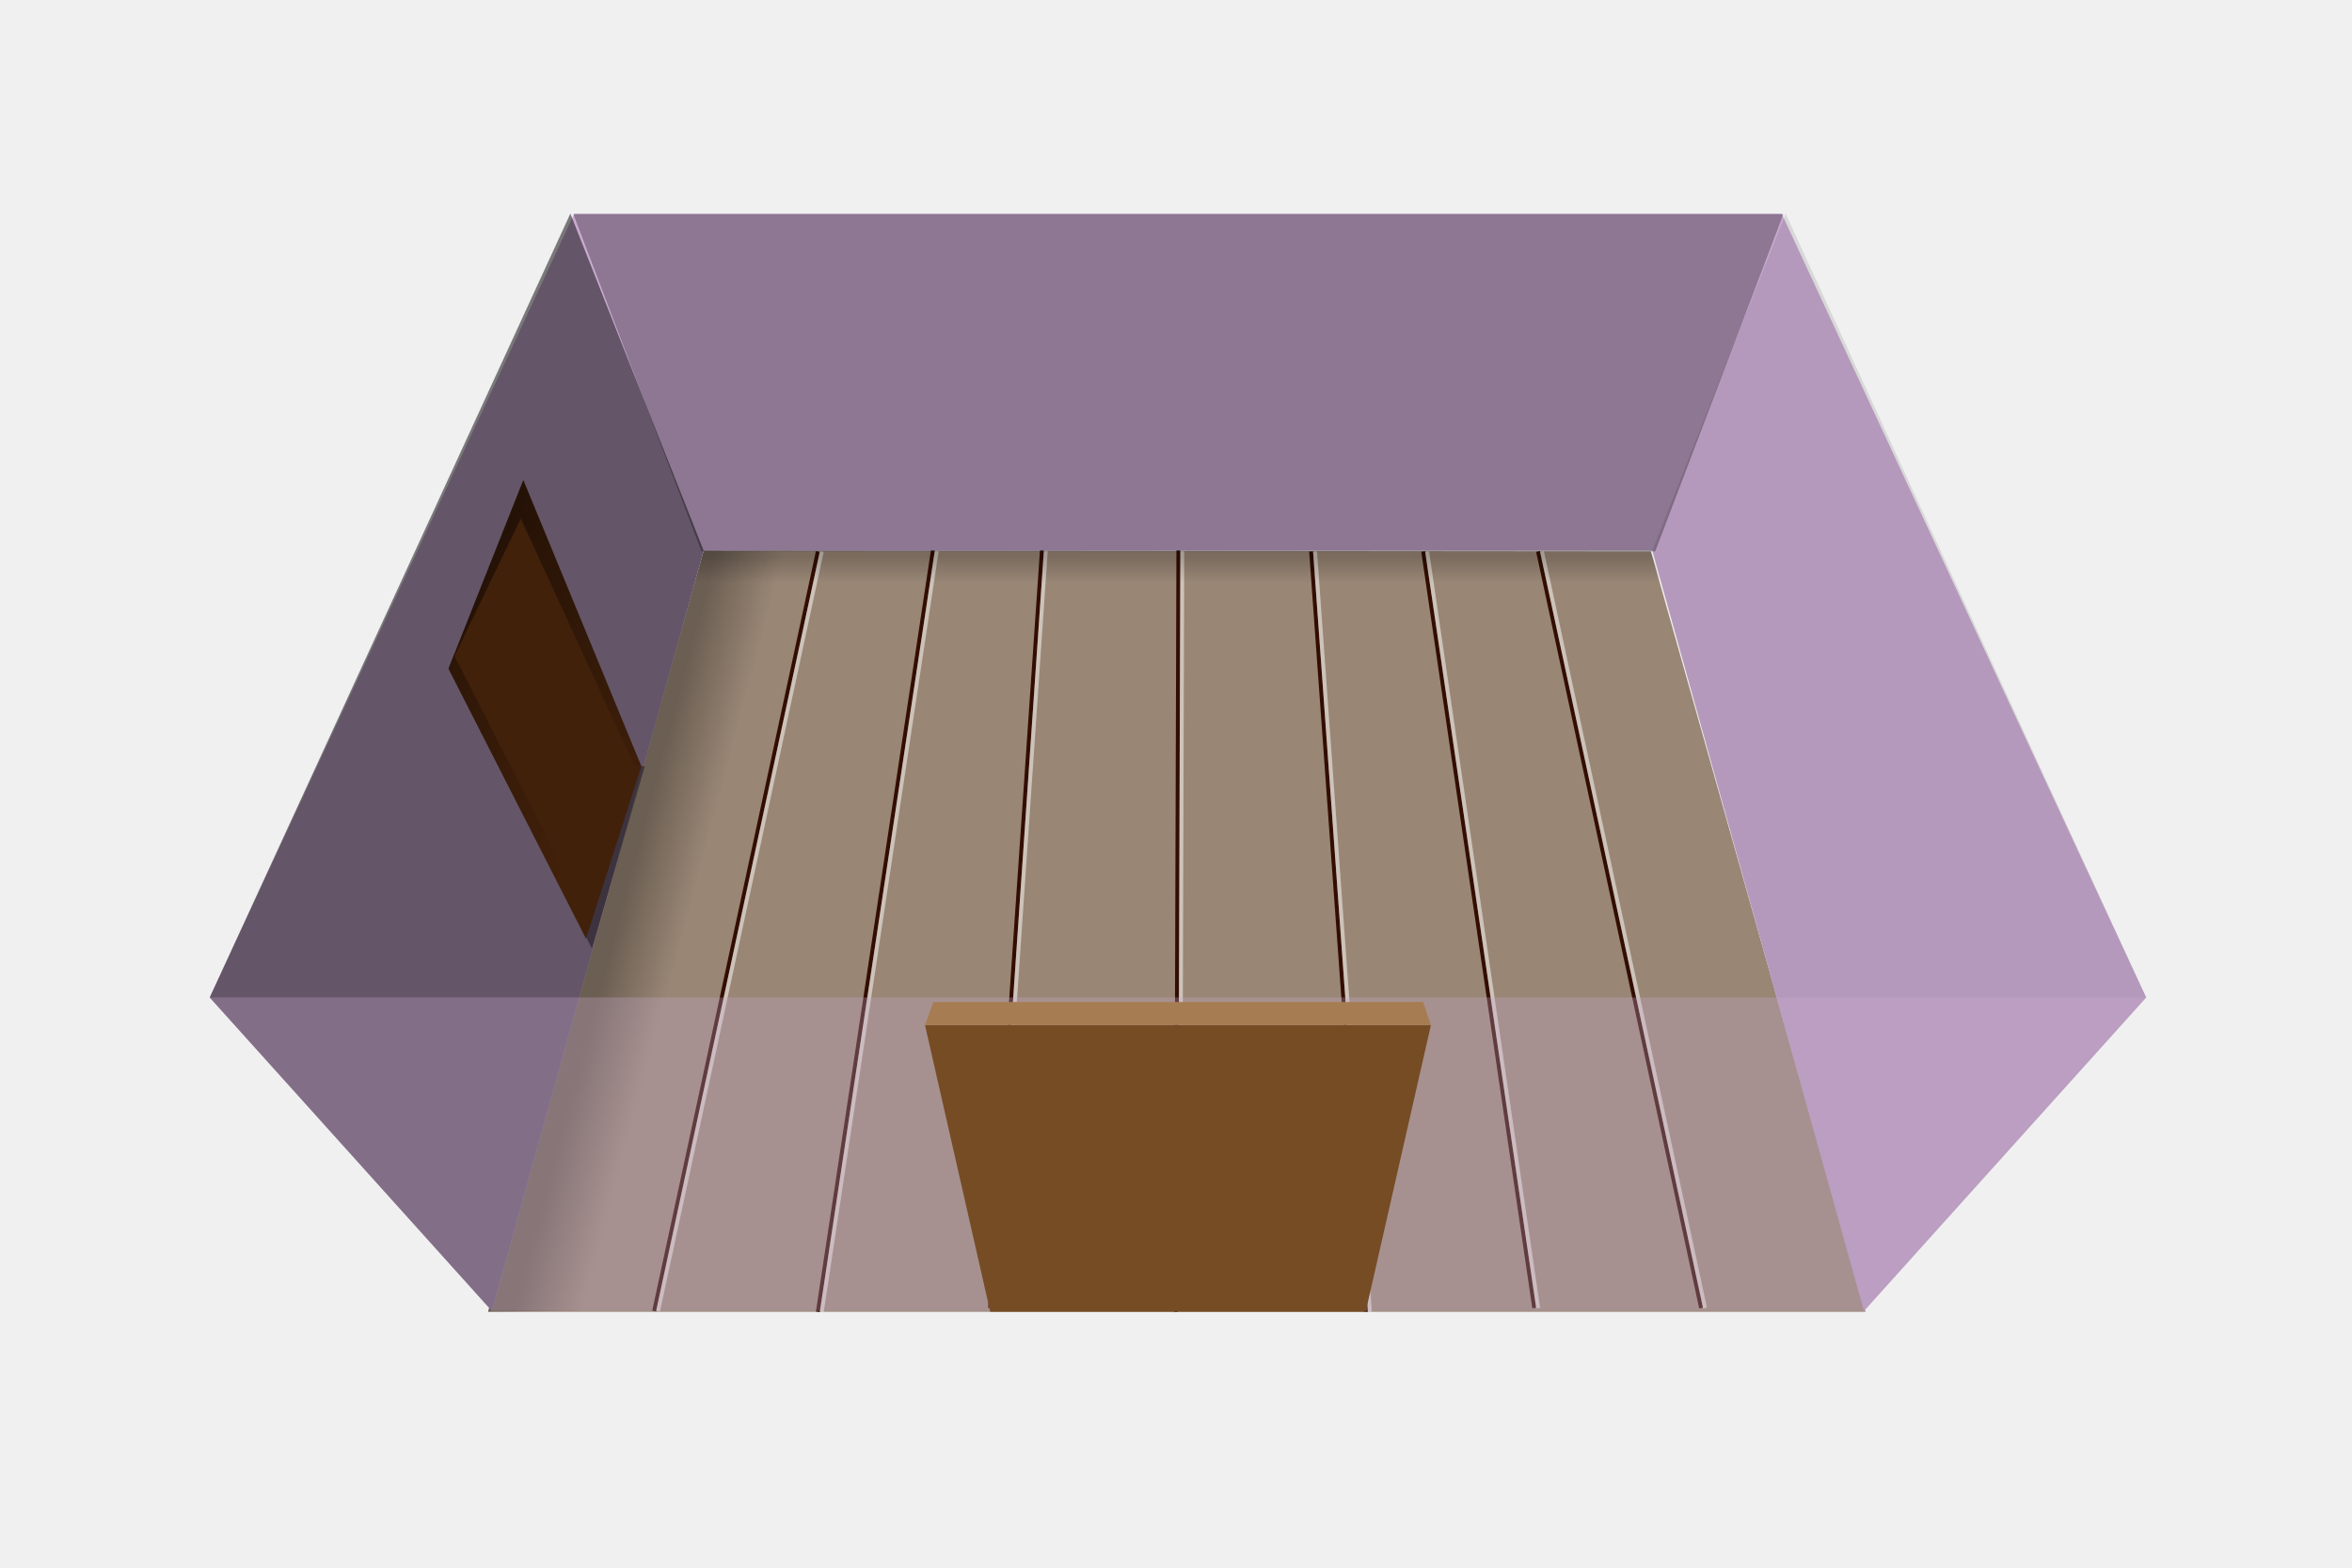
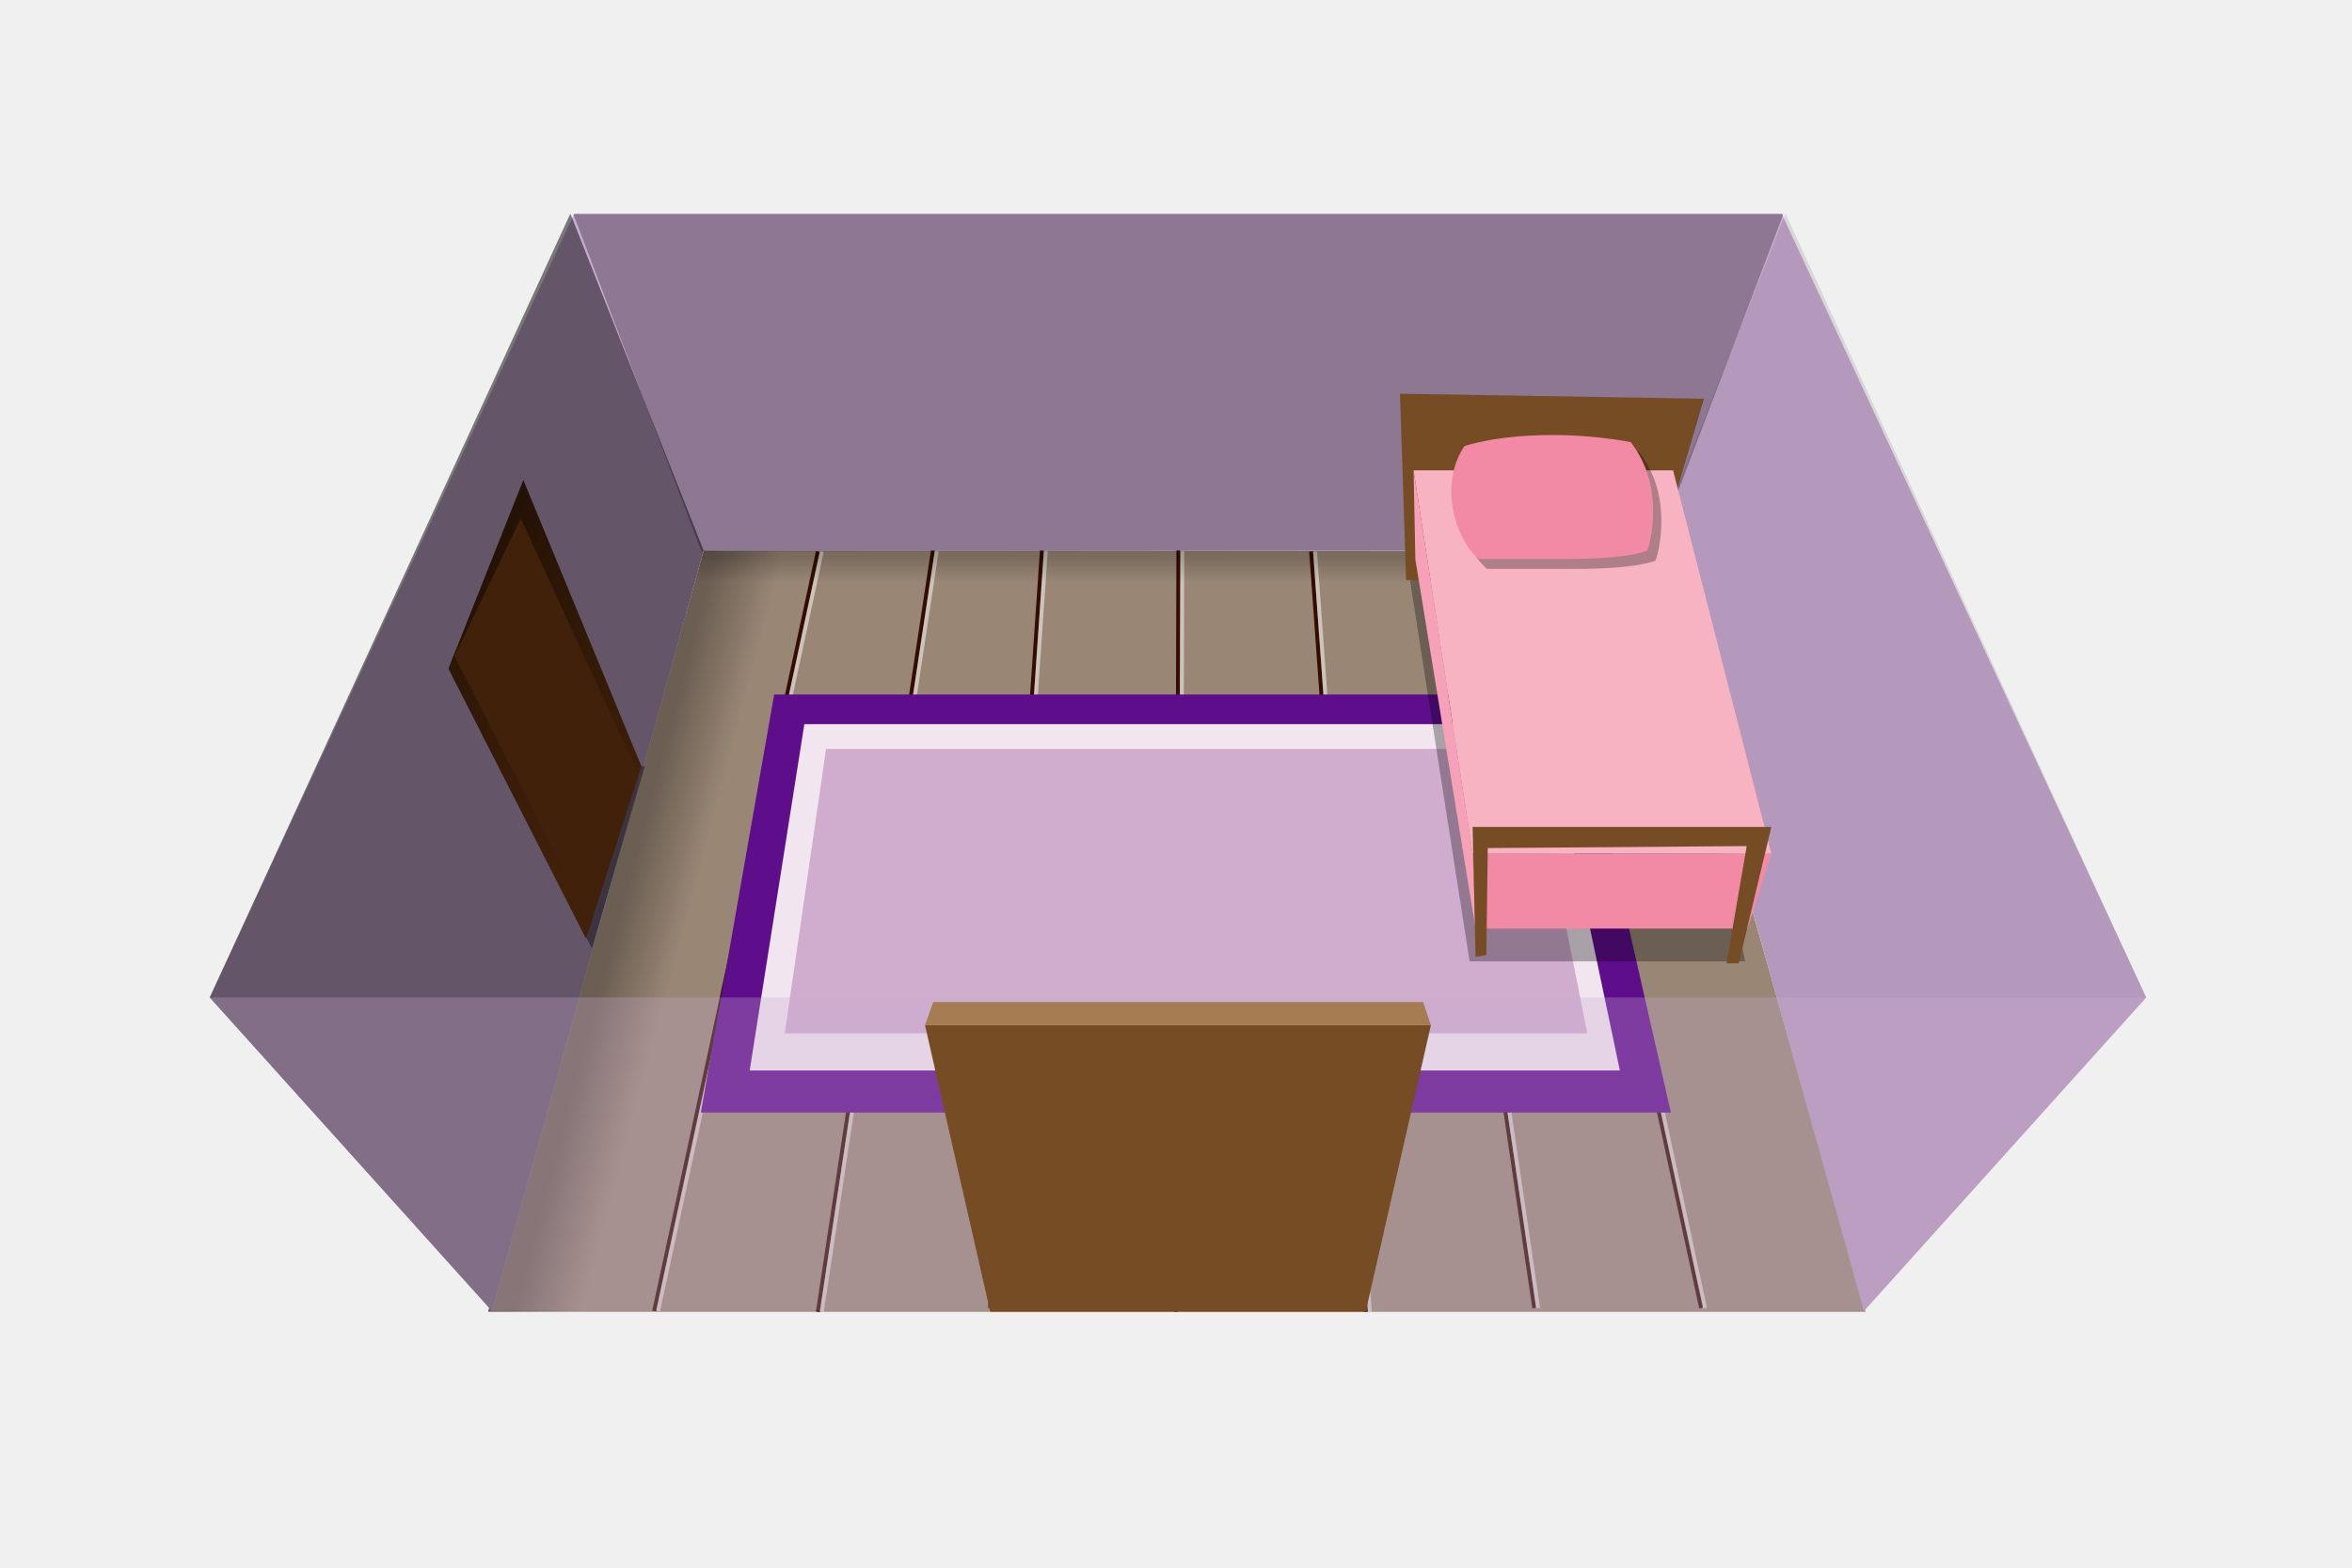
<svg xmlns="http://www.w3.org/2000/svg" xmlns:xlink="http://www.w3.org/1999/xlink" width="600" height="400" viewBox="0 0 600 400">
  <defs>
    <linearGradient id="a" x1="173.71" y1="240.41" x2="157.22" y2="236.05" gradientUnits="userSpaceOnUse">
      <stop offset="0" stop-color="#fff" />
      <stop offset="1" />
    </linearGradient>
    <linearGradient id="b" x1="300.54" y1="148.67" x2="300.54" y2="142" xlink:href="#a" />
    <linearGradient id="c" x1="184.37" y1="177.64" x2="114.86" y2="142.32" xlink:href="#a" />
    <linearGradient id="d" x1="150.27" y1="212.26" x2="77.38" y2="175.22" gradientUnits="userSpaceOnUse">
      <stop offset="0.01" stop-color="#fff" />
      <stop offset="1" />
    </linearGradient>
  </defs>
  <g style="isolation: isolate">
    <g>
-       <g>
-         <polygon points="181.43 287.13 155.85 287.13 147.61 324.53 174.64 324.53 181.43 287.13" style="fill: red;stroke: #fff;stroke-miterlimit: 10;stroke-width: 0.976px" />
-         <polygon points="214.43 287.13 188.85 287.13 182.49 324.53 209.52 324.53 214.43 287.13" style="fill: red;stroke: #fff;stroke-miterlimit: 10;stroke-width: 0.976px" />
-         <polygon points="247.43 287.13 221.85 287.13 217.37 324.53 244.41 324.53 247.43 287.13" style="fill: red;stroke: #fff;stroke-miterlimit: 10;stroke-width: 0.976px" />
-         <polygon points="280.44 287.13 254.86 287.13 252.25 324.53 279.29 324.53 280.44 287.13" style="fill: red;stroke: #fff;stroke-miterlimit: 10;stroke-width: 0.976px" />
-         <polygon points="313.44 287.13 287.86 287.13 287.13 324.53 314.17 324.53 313.44 287.13" style="fill: red;stroke: #fff;stroke-miterlimit: 10;stroke-width: 0.976px" />
-         <polygon points="346.44 287.13 320.87 287.13 322.02 324.53 349.05 324.53 346.44 287.13" style="fill: red;stroke: #fff;stroke-miterlimit: 10;stroke-width: 0.976px" />
-         <polygon points="379.45 287.13 353.87 287.13 356.9 324.53 383.93 324.53 379.45 287.13" style="fill: red;stroke: #fff;stroke-miterlimit: 10;stroke-width: 0.976px" />
-         <polygon points="412.45 287.13 386.87 287.13 391.78 324.53 418.81 324.53 412.45 287.13" style="fill: red;stroke: #fff;stroke-miterlimit: 10;stroke-width: 0.976px" />
-         <polygon points="445.46 287.13 419.88 287.13 426.66 324.53 453.69 324.53 445.46 287.13" style="fill: red;stroke: #fff;stroke-miterlimit: 10;stroke-width: 0.976px" />
-         <polygon points="188.92 245.79 164.96 245.79 157.75 278.52 182.99 278.52 188.92 245.79" style="fill: red;stroke: #fff;stroke-miterlimit: 10;stroke-width: 0.976px" />
-         <polygon points="219.85 245.79 195.88 245.79 190.32 278.52 215.56 278.52 219.85 245.79" style="fill: red;stroke: #fff;stroke-miterlimit: 10;stroke-width: 0.976px" />
-         <polygon points="250.78 245.79 226.81 245.79 222.89 278.52 248.13 278.52 250.78 245.79" style="fill: red;stroke: #fff;stroke-miterlimit: 10;stroke-width: 0.976px" />
-         <polygon points="281.71 245.79 257.74 245.79 255.46 278.52 280.7 278.52 281.71 245.79" style="fill: red;stroke: #fff;stroke-miterlimit: 10;stroke-width: 0.976px" />
-         <polygon points="312.64 245.79 288.67 245.79 288.03 278.52 313.27 278.52 312.64 245.79" style="fill: red;stroke: #fff;stroke-miterlimit: 10;stroke-width: 0.976px" />
-         <polygon points="343.56 245.79 319.6 245.79 320.6 278.52 345.85 278.52 343.56 245.79" style="fill: red;stroke: #fff;stroke-miterlimit: 10;stroke-width: 0.976px" />
-         <polygon points="374.49 245.79 350.52 245.79 353.17 278.52 378.42 278.52 374.49 245.79" style="fill: red;stroke: #fff;stroke-miterlimit: 10;stroke-width: 0.976px" />
-         <polygon points="405.42 245.79 381.45 245.79 385.74 278.52 410.99 278.52 405.42 245.79" style="fill: red;stroke: #fff;stroke-miterlimit: 10;stroke-width: 0.976px" />
-         <polygon points="436.35 245.79 412.38 245.79 418.31 278.52 443.56 278.52 436.35 245.79" style="fill: red;stroke: #fff;stroke-miterlimit: 10;stroke-width: 0.976px" />
-         <polygon points="195.53 209.35 172.98 209.35 166.62 238.22 190.3 238.22 195.53 209.35" style="fill: red;stroke: #fff;stroke-miterlimit: 10;stroke-width: 0.976px" />
-         <polygon points="224.63 209.35 202.08 209.35 197.17 238.22 220.85 238.22 224.63 209.35" style="fill: red;stroke: #fff;stroke-miterlimit: 10;stroke-width: 0.976px" />
-         <polygon points="253.73 209.35 231.18 209.35 227.72 238.22 251.39 238.22 253.73 209.35" style="fill: red;stroke: #fff;stroke-miterlimit: 10;stroke-width: 0.976px" />
-         <polygon points="282.83 209.35 260.28 209.35 258.27 238.22 281.94 238.22 282.83 209.35" style="fill: red;stroke: #fff;stroke-miterlimit: 10;stroke-width: 0.976px" />
-         <polygon points="311.93 209.35 289.38 209.35 288.81 238.22 312.49 238.22 311.93 209.35" style="fill: red;stroke: #fff;stroke-miterlimit: 10;stroke-width: 0.976px" />
-         <polygon points="341.03 209.35 318.47 209.35 319.36 238.22 343.04 238.22 341.03 209.35" style="fill: red;stroke: #fff;stroke-miterlimit: 10;stroke-width: 0.976px" />
-         <polygon points="370.12 209.35 347.57 209.35 349.91 238.22 373.58 238.22 370.12 209.35" style="fill: red;stroke: #fff;stroke-miterlimit: 10;stroke-width: 0.976px" />
-         <polygon points="399.22 209.35 376.67 209.35 380.46 238.22 404.13 238.22 399.22 209.35" style="fill: red;stroke: #fff;stroke-miterlimit: 10;stroke-width: 0.976px" />
-         <polygon points="428.32 209.35 405.77 209.35 411.01 238.22 434.68 238.22 428.32 209.35" style="fill: red;stroke: #fff;stroke-miterlimit: 10;stroke-width: 0.976px" />
-         <polygon points="201.41 176.97 180.12 176.97 174.46 202.64 196.75 202.64 201.41 176.97" style="fill: red;stroke: #fff;stroke-miterlimit: 10;stroke-width: 0.976px" />
-         <polygon points="228.88 176.97 207.59 176.97 203.22 202.64 225.51 202.64 228.88 176.97" style="fill: red;stroke: #fff;stroke-miterlimit: 10;stroke-width: 0.976px" />
-         <polygon points="256.35 176.97 235.06 176.97 231.98 202.64 254.28 202.64 256.35 176.97" style="fill: red;stroke: #fff;stroke-miterlimit: 10;stroke-width: 0.976px" />
-         <polygon points="283.82 176.97 262.53 176.97 260.75 202.64 283.04 202.64 283.82 176.97" style="fill: red;stroke: #fff;stroke-miterlimit: 10;stroke-width: 0.976px" />
-         <polygon points="311.3 176.97 290.01 176.97 289.51 202.64 311.8 202.64 311.3 176.97" style="fill: red;stroke: #fff;stroke-miterlimit: 10;stroke-width: 0.976px" />
-         <polygon points="338.77 176.97 317.48 176.97 318.27 202.64 340.56 202.64 338.77 176.97" style="fill: red;stroke: #fff;stroke-miterlimit: 10;stroke-width: 0.976px" />
-         <polygon points="366.24 176.97 344.95 176.97 347.03 202.64 369.32 202.64 366.24 176.97" style="fill: red;stroke: #fff;stroke-miterlimit: 10;stroke-width: 0.976px" />
-         <polygon points="393.71 176.97 372.42 176.97 375.79 202.64 398.08 202.64 393.71 176.97" style="fill: red;stroke: #fff;stroke-miterlimit: 10;stroke-width: 0.976px" />
-         <polygon points="421.19 176.97 399.9 176.97 404.55 202.64 426.84 202.64 421.19 176.97" style="fill: red;stroke: #fff;stroke-miterlimit: 10;stroke-width: 0.976px" />
-         <polygon points="206.66 148.02 186.49 148.02 181.43 170.99 202.49 170.99 206.66 148.02" style="fill: red;stroke: #fff;stroke-miterlimit: 10;stroke-width: 0.976px" />
-         <polygon points="232.68 148.02 212.51 148.02 208.61 170.99 229.66 170.99 232.68 148.02" style="fill: red;stroke: #fff;stroke-miterlimit: 10;stroke-width: 0.976px" />
-         <polygon points="258.7 148.02 238.53 148.02 235.78 170.99 256.84 170.99 258.7 148.02" style="fill: red;stroke: #fff;stroke-miterlimit: 10;stroke-width: 0.976px" />
-         <polygon points="284.71 148.02 264.55 148.02 262.95 170.99 284.01 170.99 284.71 148.02" style="fill: red;stroke: #fff;stroke-miterlimit: 10;stroke-width: 0.976px" />
-         <polygon points="310.73 148.02 290.57 148.02 290.12 170.99 311.18 170.99 310.73 148.02" style="fill: red;stroke: #fff;stroke-miterlimit: 10;stroke-width: 0.976px" />
-         <polygon points="336.75 148.02 316.59 148.02 317.29 170.99 338.35 170.99 336.75 148.02" style="fill: red;stroke: #fff;stroke-miterlimit: 10;stroke-width: 0.976px" />
-         <polygon points="362.77 148.02 342.61 148.02 344.47 170.99 365.52 170.99 362.77 148.02" style="fill: red;stroke: #fff;stroke-miterlimit: 10;stroke-width: 0.976px" />
-         <polygon points="388.79 148.02 368.63 148.02 371.64 170.99 392.7 170.99 388.79 148.02" style="fill: red;stroke: #fff;stroke-miterlimit: 10;stroke-width: 0.976px" />
-         <polygon points="414.81 148.02 394.64 148.02 398.81 170.99 419.87 170.99 414.81 148.02" style="fill: red;stroke: #fff;stroke-miterlimit: 10;stroke-width: 0.976px" />
-       </g>
      <polygon points="124.5 334.7 179.5 140.5 421.15 140.71 475.91 334.7 124.5 334.7" style="fill: #998675" />
      <line x1="166.88" y1="334.5" x2="208.64" y2="140.71" style="fill: none;stroke: #000;stroke-miterlimit: 10;mix-blend-mode: overlay" />
      <line x1="208.64" y1="334.7" x2="238.08" y2="139.78" style="fill: none;stroke: #000;stroke-miterlimit: 10;mix-blend-mode: overlay" />
      <line x1="252.54" y1="333.76" x2="265.8" y2="140.39" style="fill: none;stroke: #000;stroke-miterlimit: 10;mix-blend-mode: overlay" />
      <line x1="300" y1="334.7" x2="300.61" y2="139.78" style="fill: none;stroke: #000;stroke-miterlimit: 10;mix-blend-mode: overlay" />
      <line x1="348.46" y1="334.7" x2="334.47" y2="140.71" style="fill: none;stroke: #000;stroke-miterlimit: 10;mix-blend-mode: overlay" />
      <line x1="391.39" y1="333.76" x2="363.06" y2="140.71" style="fill: none;stroke: #000;stroke-miterlimit: 10;mix-blend-mode: overlay" />
      <line x1="433.96" y1="333.76" x2="392.36" y2="140.71" style="fill: none;stroke: #000;stroke-miterlimit: 10;mix-blend-mode: overlay" />
      <g style="opacity: 0.5;mix-blend-mode: screen">
        <line x1="167.88" y1="334.5" x2="209.64" y2="140.71" style="fill: none;stroke: #fff;stroke-miterlimit: 10;mix-blend-mode: overlay" />
      </g>
      <g style="opacity: 0.5;mix-blend-mode: screen">
        <line x1="209.64" y1="334.7" x2="239.08" y2="139.78" style="fill: none;stroke: #fff;stroke-miterlimit: 10;mix-blend-mode: overlay" />
      </g>
      <g style="opacity: 0.5;mix-blend-mode: screen">
        <line x1="253.54" y1="333.76" x2="266.8" y2="140.39" style="fill: none;stroke: #fff;stroke-miterlimit: 10;mix-blend-mode: overlay" />
      </g>
      <g style="opacity: 0.5;mix-blend-mode: screen">
        <line x1="301" y1="334.7" x2="301.61" y2="139.78" style="fill: none;stroke: #fff;stroke-miterlimit: 10;mix-blend-mode: overlay" />
      </g>
      <g style="opacity: 0.5;mix-blend-mode: screen">
        <line x1="349.46" y1="334.7" x2="335.47" y2="140.71" style="fill: none;stroke: #fff;stroke-miterlimit: 10;mix-blend-mode: overlay" />
      </g>
      <g style="opacity: 0.5;mix-blend-mode: screen">
        <line x1="392.39" y1="333.76" x2="364.06" y2="140.71" style="fill: none;stroke: #fff;stroke-miterlimit: 10;mix-blend-mode: overlay" />
      </g>
      <g style="opacity: 0.5;mix-blend-mode: screen">
        <line x1="434.96" y1="333.76" x2="393.36" y2="140.71" style="fill: none;stroke: #fff;stroke-miterlimit: 10;mix-blend-mode: overlay" />
      </g>
      <polygon points="124.5 334.7 153.18 334.5 202.49 140.71 179.5 140.5 124.5 334.7" style="opacity: 0.3;mix-blend-mode: multiply;fill: url(#a)" />
      <polygon points="179.5 140.5 421.15 140.71 424.23 150.02 176.85 150.02 179.5 140.5" style="opacity: 0.2;mix-blend-mode: multiply;fill: url(#b)" />
+       <g>
+         <polygon points="401.97 177.2 197.49 177.2 178.79 283.87 426.25 283.87 401.97 177.2" style="fill: #5e0d8b;fill-rule: evenodd" />
+         <polygon points="394.67 184.77 205.19 184.77 191.25 273.13 413.23 273.13 394.67 184.77" style="fill: #f1e6f0;fill-rule: evenodd" />
+         <polygon points="404.93 263.67 200.19 263.67 210.73 191.07 390.45 191.07 404.93 263.67" style="fill: #d0adce;fill-rule: evenodd" />
+       </g>
+       <polygon points="374.48 245.79 445.81 245.79 424 142.62 358.06 140.71 374.48 245.79" style="stroke: #fff;stroke-miterlimit: 10;stroke-width: 0.976px;opacity: 0.3;mix-blend-mode: multiply" />
    </g>
    <g>
      <polygon points="53.5 254.5 125.5 334.5 179.5 140.5 421.5 140.5 475.5 334.5 547.5 254.5 454.5 54.5 146.5 54.5 53.5 254.5" style="fill: #c9aad0" />
      <polygon points="454.94 54.66 146.28 54.66 178.97 140.71 422.25 140.71 454.94 54.66" style="opacity: 0.3;mix-blend-mode: multiply" />
      <polygon points="125.5 334.5 53.5 254.5 145.5 54.5 179.5 140.5 125.5 334.5" style="opacity: 0.5;mix-blend-mode: multiply" />
      <polygon points="475.5 334.5 547.5 254.5 455.5 54.5 421.5 140.5 475.5 334.5" style="opacity: 0.1;mix-blend-mode: multiply" />
      <polygon points="53.5 254.5 547.5 254.5 475.5 334.5 125.5 334.5 53.5 254.5" style="fill: #c9aad0;opacity: 0.3" />
    </g>
    <g>
      <polygon points="151 242 114.42 170.61 163.61 195.5 164.5 195.5 151 242" style="fill: #999;mix-blend-mode: multiply" />
      <polygon points="365.03 261.56 235.97 261.56 252.61 334.7 348.39 334.7 365.03 261.56" style="fill: #754c24" />
      <polygon points="133.5 122.5 114.42 170.61 149.49 239.51 163.61 195.5 133.5 122.5" style="fill: #42210b" />
      <polygon points="163.61 195.5 161.88 195.5 132.86 132.32 114.42 170.61 131.11 128.52 133.5 122.5 163.61 195.5" style="opacity: 0.5;mix-blend-mode: multiply;fill: url(#c)" />
      <polygon points="238.08 255.67 235.97 261.56 365.03 261.56 363.06 255.67 238.08 255.67" style="fill: #a67c52" />
      <polygon points="149.49 239.51 114.42 170.61 115.81 167.1 150.67 235.3 149.49 239.51" style="opacity: 0.5;mix-blend-mode: multiply;fill: url(#d)" />
    </g>
+     <g>
+       <polygon points="358.71 148.02 357.13 100.46 434.68 101.74 421.23 147.39 358.71 148.02" style="fill: #754c24" />
+       <polygon points="451.87 217.79 375.67 217.79 360.61 120.02 426.81 120.02 451.87 217.79" style="fill: #f8b3c2" />
+       <polygon points="451.87 217.79 445.78 236.93 376.42 236.93 375.67 217.79 451.87 217.79" style="fill: #f38aa5" />
+       <polygon points="360.61 120.02 361.06 142.71 376.42 236.93 375.67 217.79 360.61 120.02" style="fill: #f6a1b7" />
+       <path d="M375.71,116.37s-4.59,5.91-3.05,15.42,6.69,13.37,6.69,13.37H402c15.88,0,20.33-2.12,20.33-2.12s2.12-5.34,1.28-13.82a27.08,27.08,0,0,0-5.47-13.88,111,111,0,0,0-20.08-1.8C383.57,113.54,375.71,116.37,375.71,116.37Z" style="fill: gray;opacity: 0.6;mix-blend-mode: multiply" />
+       <path d="M373.59,113.83s-4.59,5.91-3.05,15.42,6.69,13.37,6.69,13.37H399.9c15.88,0,20.33-2.12,20.33-2.12s2.12-5.34,1.28-13.82A27.08,27.08,0,0,0,416,112.8,111,111,0,0,0,396,111C381.45,111,373.59,113.83,373.59,113.83Z" style="fill: #f38aa5" />
+       <polygon points="376.42 244.15 375.67 210.99 451.87 210.99 443.56 245.79 440.45 245.79 445.59 215.88 379.53 216.39 379.17 243.69 376.42 244.15" style="fill: #754c24" />
+     </g>
  </g>
</svg>
